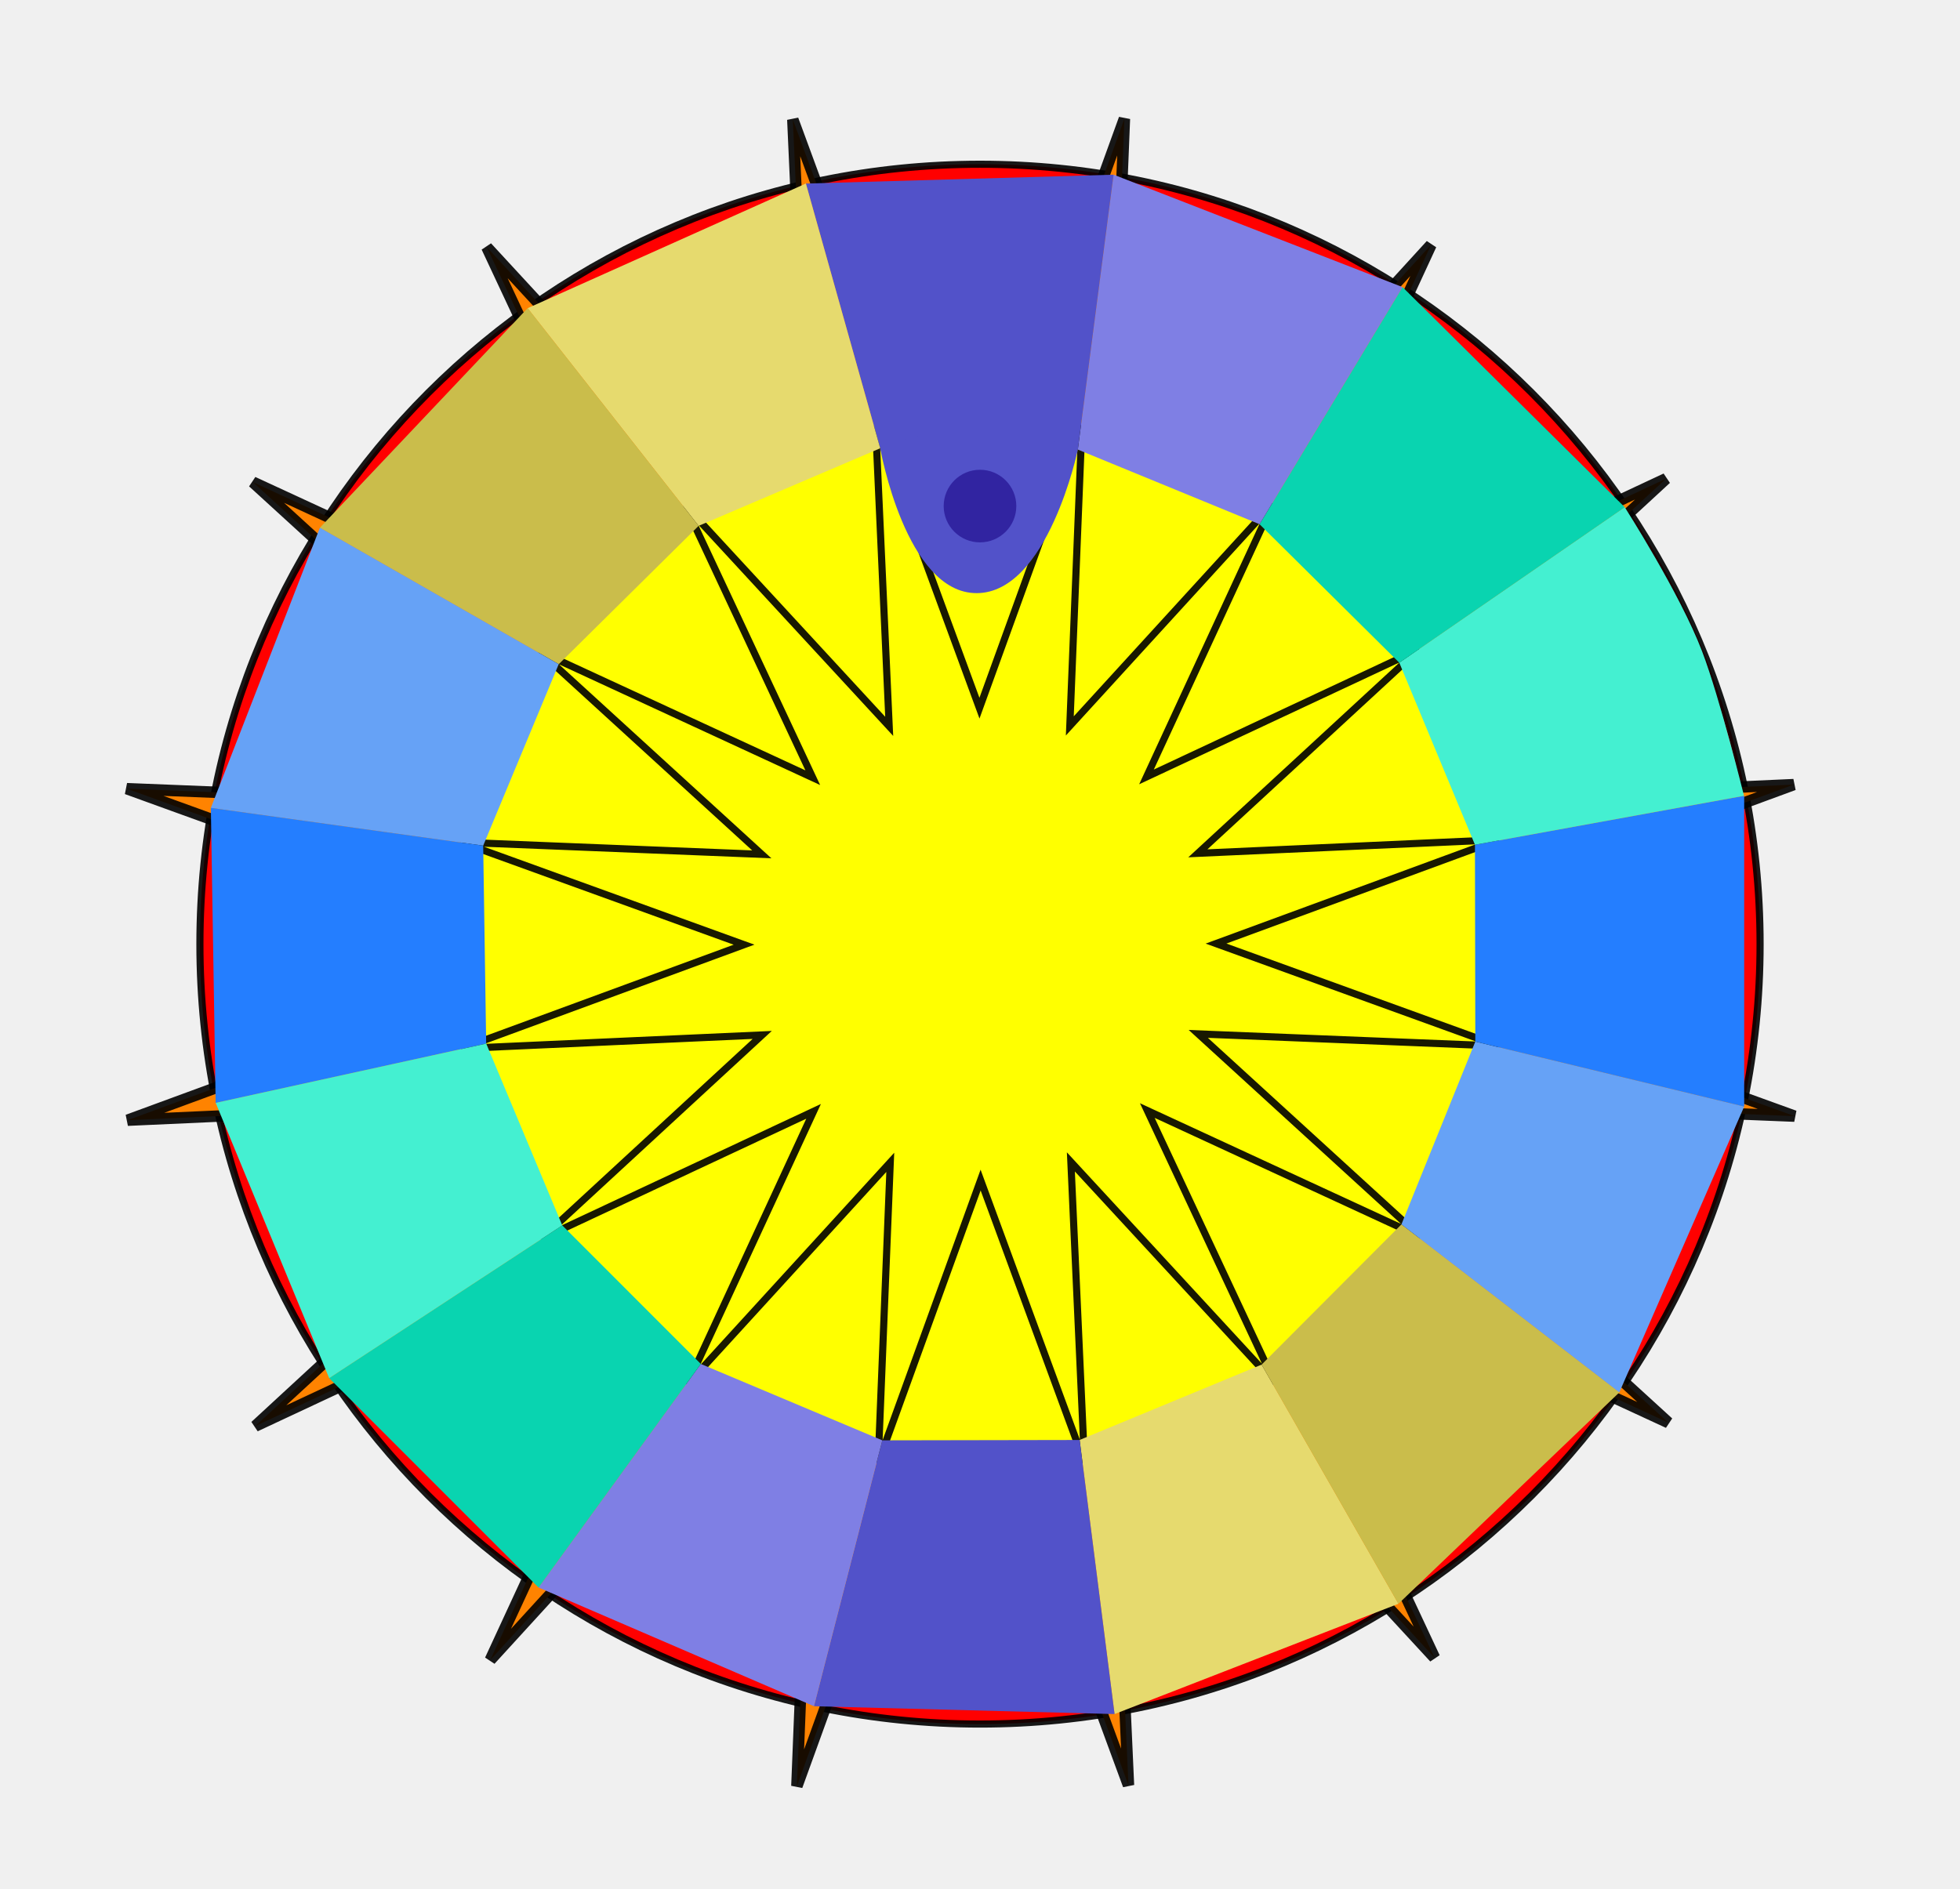
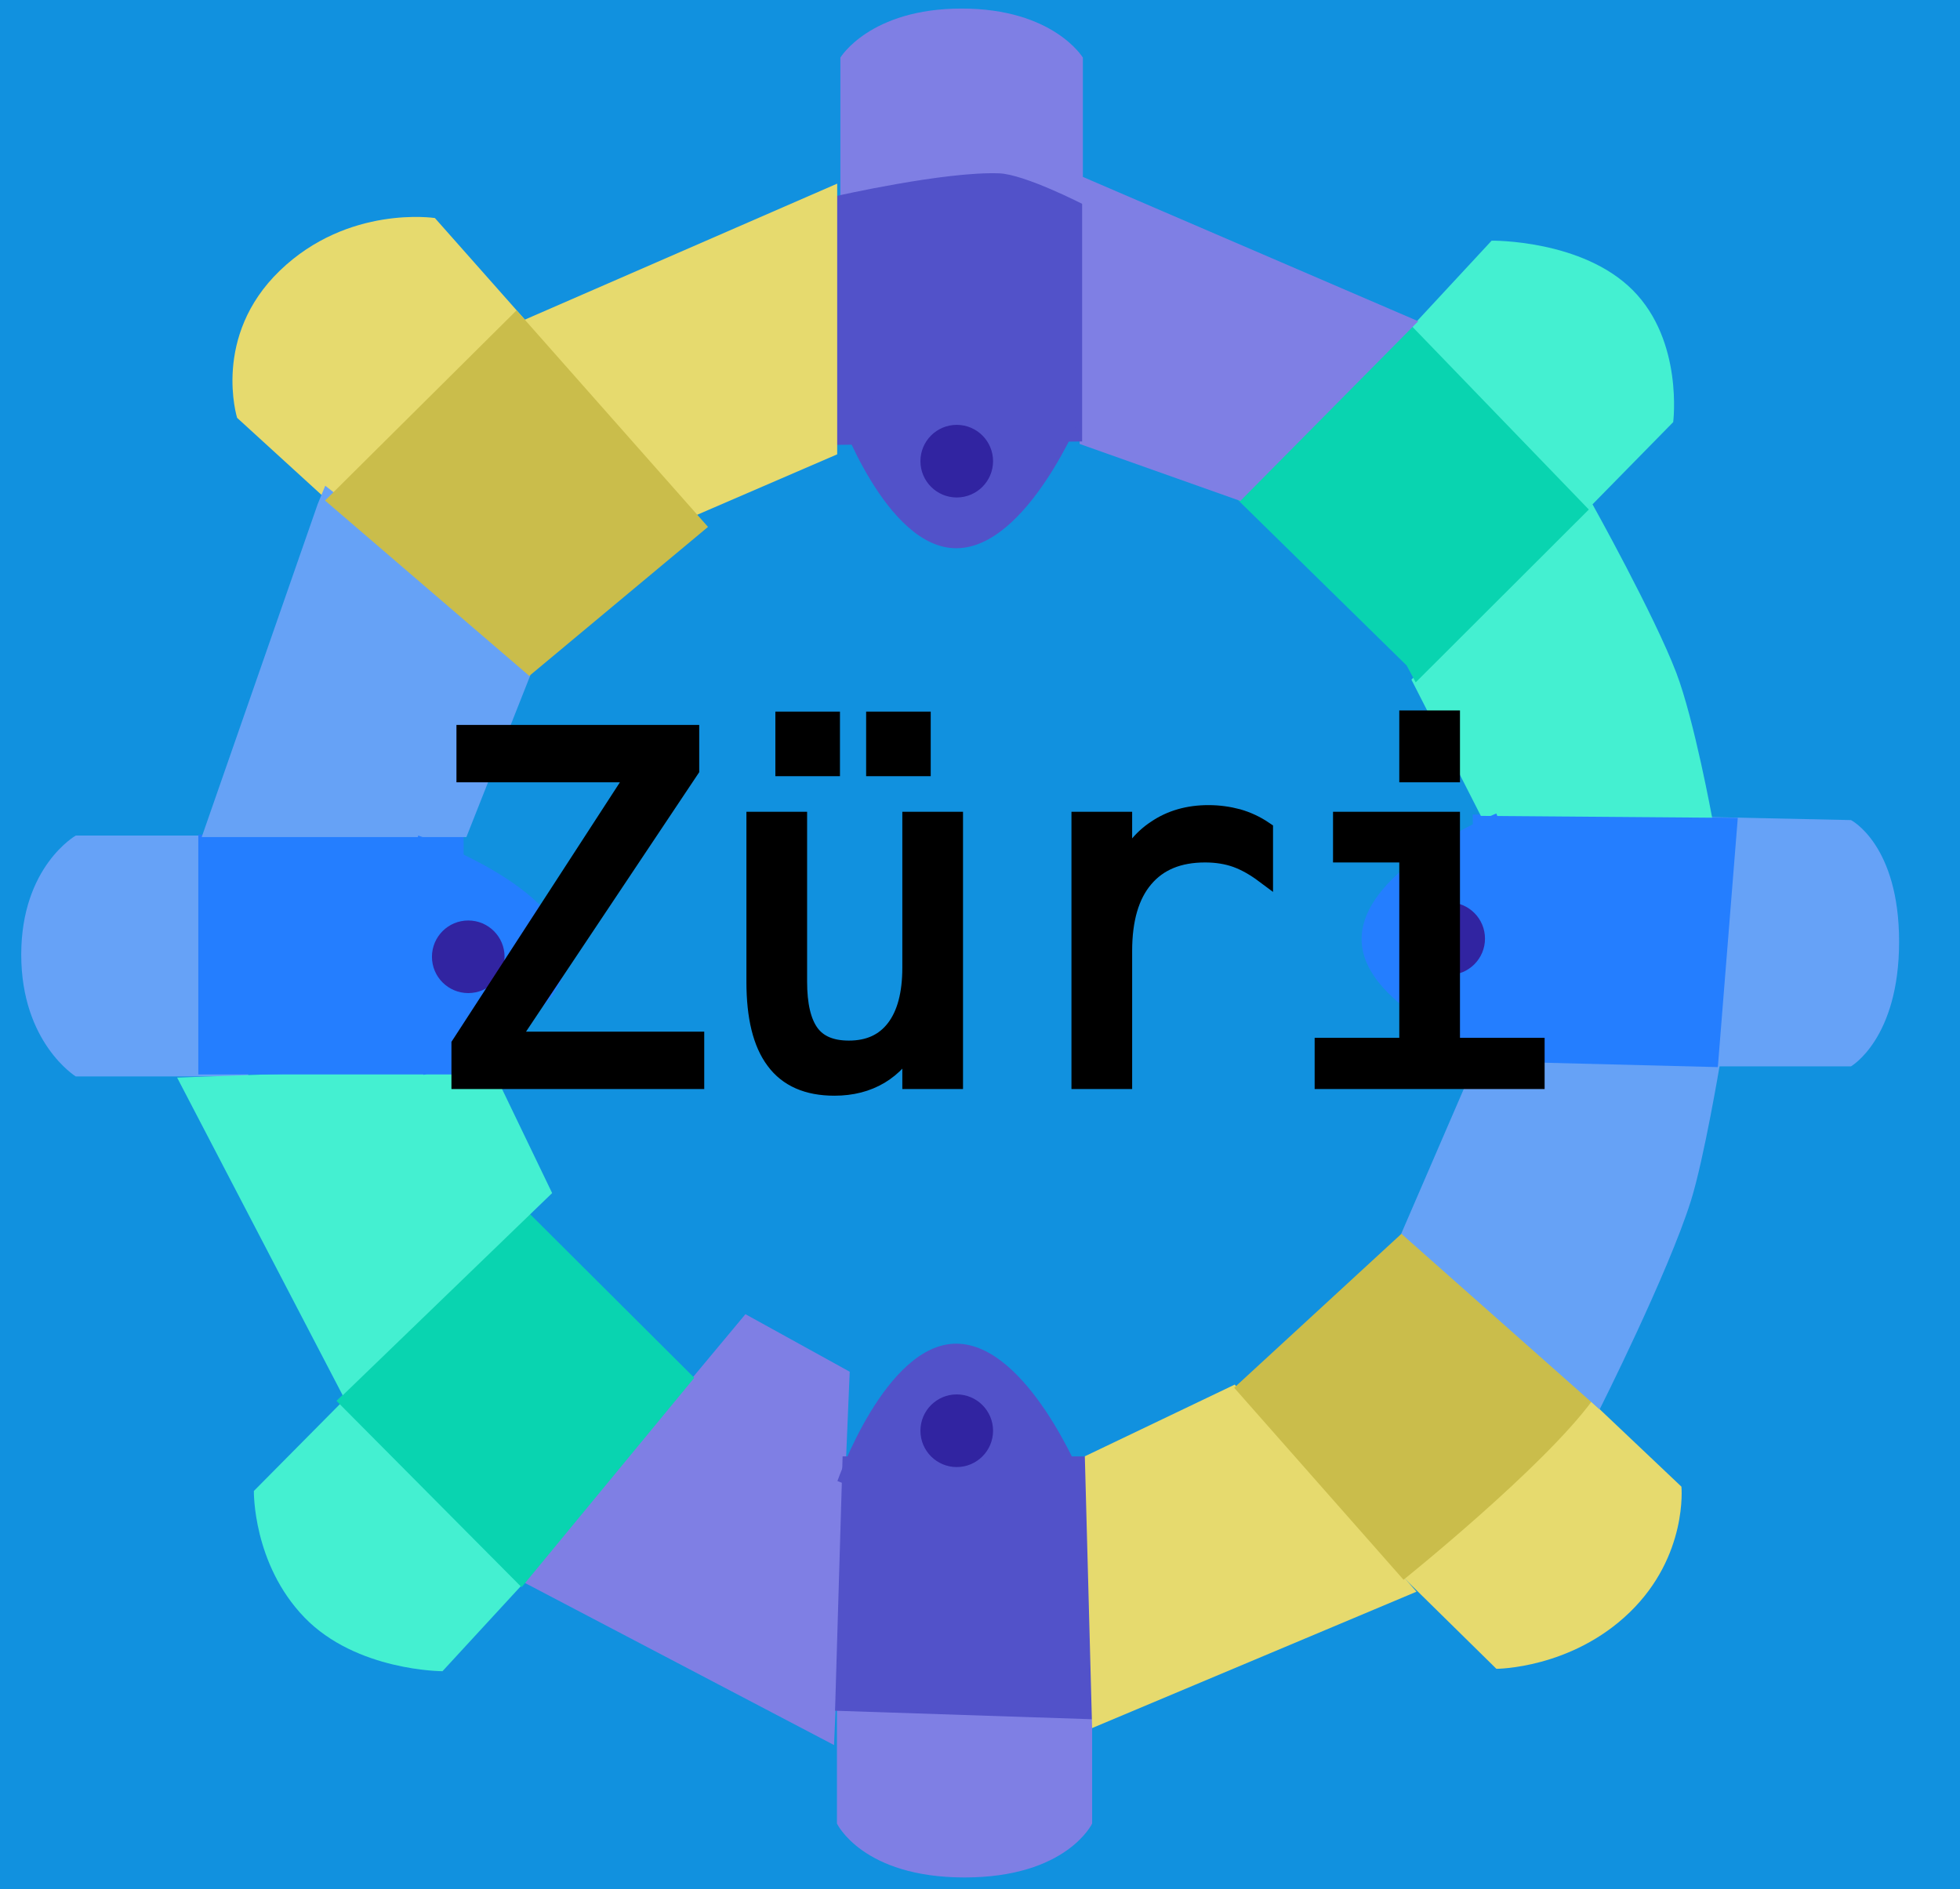
<svg xmlns="http://www.w3.org/2000/svg" xmlns:xlink="http://www.w3.org/1999/xlink" width="55px" height="53px" viewBox="1391 243 55 53" version="1.1" id="svg90">
  <defs id="defs4">
    <ellipse cx="21.447" cy="21.557" rx="21.142" ry="21.149" id="ellipse2" />
-     <mask id="mask24" fill="white">
-       <use height="100%" width="100%" y="0" x="0" id="use22" xlink:href="#path-1" />
-     </mask>
  </defs>
-   <circle style="opacity:1;fill:#ff0000;fill-opacity:1;stroke:#000000;stroke-width:0.2;stroke-linecap:round;stroke-miterlimit:4;stroke-dasharray:none;stroke-dashoffset:0;stroke-opacity:0.906" id="path4710" cx="1418.5" cy="269.5" r="21.89" />
-   <path style="opacity:1;fill:#ff8300;fill-opacity:1;stroke:#000000;stroke-width:0.321;stroke-linecap:round;stroke-miterlimit:4;stroke-dasharray:none;stroke-dashoffset:0;stroke-opacity:0.906" id="path4727-6" d="m 1441.355,274.327 -13.556,-0.546 10.017,9.15 -12.315,-5.692 5.752,12.287 -9.199,-9.972 0.612,13.553 -4.683,-12.733 -4.621,12.756 0.546,-13.556 -9.15,10.017 5.692,-12.315 -12.287,5.752 9.972,-9.199 -13.553,0.612 12.733,-4.683 -12.756,-4.621 13.556,0.546 -10.017,-9.15 12.315,5.692 -5.752,-12.287 9.2,9.972 -0.613,-13.553 4.683,12.733 4.621,-12.756 -0.546,13.556 9.15,-10.017 -5.692,12.315 12.287,-5.752 -9.972,9.199 13.553,-0.612 -12.733,4.683 z" />
-   <circle style="opacity:1;fill:#ffff00;fill-opacity:1;stroke:#000000;stroke-width:0.2;stroke-linecap:round;stroke-miterlimit:4;stroke-dasharray:none;stroke-dashoffset:0;stroke-opacity:0.906" id="path4710-3" cx="1418.5" cy="269.5" r="14.322" />
-   <rect id="rect3766" width="55" height="53" x="1332.39" y="243.064" style="fill:#1191df;fill-opacity:1;stroke-width:1.029" />
-   <g id="g4689" transform="translate(-54.61192,20.05231)">
-     <path style="fill:#66a2f7;fill-rule:evenodd;stroke:none;stroke-width:1" id="path6" d="m 1397.835,266.452 0.132,6.762 h -4.841 c 0,0 -1.531,-0.944 -1.531,-3.419 0,-2.475 1.531,-3.342 1.531,-3.342 z" />
-     <path style="fill:#44f0d1;fill-rule:evenodd;stroke:none;stroke-width:1" id="path8" d="m 1401.002,281.942 5.222,4.917 -2.807,3.048 c 0,0 -2.415,0 -3.873,-1.508 -1.458,-1.508 -1.42,-3.552 -1.42,-3.552 z" />
-     <path style="fill:#7f7fe4;fill-rule:evenodd;stroke:none;stroke-width:1" id="path10" d="m 1414.486,290.334 v 3.849 c 0,0 0.712,1.513 3.58,1.513 2.868,0 3.58,-1.513 3.58,-1.513 v -3.746 z" />
-     <path style="fill:#e6da6e;fill-rule:evenodd;stroke:none;stroke-width:1" id="path12" d="m 1429.832,286.733 3.158,3.107 c 0,0 2.106,0 3.743,-1.587 1.637,-1.587 1.45,-3.526 1.45,-3.526 l -3.086,-2.924 z" />
-     <path style="fill:#66a2f7;fill-rule:evenodd;stroke:none;stroke-width:1" id="path14" d="m 1438.989,272.93 v -6.997 l 3.952,0.085 c 0,0 1.351,0.686 1.351,3.414 0,2.728 -1.351,3.499 -1.351,3.499 z" />
-     <path style="fill:#44f0d1;fill-rule:evenodd;stroke:none;stroke-width:1" id="path16" d="m 1432.857,249.755 c 0,0 2.543,-0.037 3.964,1.393 1.421,1.43 1.131,3.7 1.131,3.7 l -2.925,2.981 c 0,0 -4.948,-4.745 -5.114,-4.9" />
-     <path style="fill:#7f7fe4;fill-rule:evenodd;stroke:none;stroke-width:1" id="path18" d="m 1414.582,249.44 v -4.823 c 0,0 0.829,-1.377 3.403,-1.377 2.574,0 3.403,1.377 3.403,1.377 v 4.603 z" />
-     <path style="fill:#e6da6e;fill-rule:evenodd;stroke:none;stroke-width:1" id="path20" d="m 1397.653,254.728 c 0,0 -0.715,-2.288 1.203,-4.135 1.918,-1.847 4.348,-1.473 4.348,-1.473 l 3.086,3.484 -5.134,5.323 z" />
+   <rect id="rect3766" width="56.572" height="56.572" x="1389.877" y="241" style="fill:#1191df;stroke-width:1.029;fill-opacity:1" />
+   <g stroke="none" stroke-width="1" fill="none" fill-rule="evenodd" transform="translate(1391, 243)" id="g88">
+     <g transform="translate(0.101887, 0)" id="g62">
+       <path d="M6.733,23.452 L6.866,30.214 L2.025,30.214 C2.025,30.214 0.494,29.27 0.494,26.795 C0.494,24.319 2.025,23.452 2.025,23.452 L6.733,23.452 Z" fill="#66A2F7" id="path6" />
+       <path d="M9.9,38.942 L15.122,43.859 L12.315,46.907 C12.315,46.907 9.9,46.907 8.442,45.399 C6.985,43.892 7.022,41.848 7.022,41.848 L9.9,38.942 Z" fill="#44F0D1" id="path8" />
+       <path d="M23.384,47.334 L23.384,51.183 C23.384,51.183 24.096,52.696 26.964,52.696 C29.832,52.696 30.545,51.183 30.545,51.183 L30.545,47.437 L23.384,47.334 Z" fill="#7F7FE4" id="path10" />
+       <path d="M38.731,43.733 L41.889,46.84 C41.889,46.84 43.995,46.84 45.631,45.253 C47.268,43.665 47.081,41.727 47.081,41.727 L43.995,38.803 L38.731,43.733 Z" fill="#E6DA6E" id="path12" />
+       <path d="M47.887,29.93 L47.887,22.933 L51.839,23.018 C51.839,23.018 53.189,23.704 53.189,26.431 C53.189,29.159 51.839,29.93 51.839,29.93 L47.887,29.93 Z" fill="#66A2F7" id="path14" />
+       <path d="M41.755,6.755 C41.755,6.755 44.298,6.718 45.719,8.148 C47.14,9.578 46.85,11.848 46.85,11.848 L43.925,14.829 C43.925,14.829 38.978,10.084 38.812,9.929" fill="#44F0D1" id="path16" />
+       <path d="M23.48,6.44 L23.48,1.617 C23.48,1.617 24.308,0.24 26.883,0.24 C29.457,0.24 30.285,1.617 30.285,1.617 L30.285,6.22 L23.48,6.44 Z" fill="#7F7FE4" id="path18" />
+       <path d="M6.552,11.728 C6.552,11.728 5.836,9.44 7.754,7.593 C9.672,5.745 12.102,6.12 12.102,6.12 L15.187,9.604 L10.054,14.927 L6.552,11.728 Z" fill="#E6DA6E" id="path20" />
+       <g transform="translate(5.603774, 5.096154)" id="g60">
+         <mask fill="white" id="mask24">
+           <use xlink:href="#path-1" id="use22" />
+         </mask>
+         <g id="g26" />
+         <polygon fill="#7F7FE4" mask="url(#mask-2)" points="8.958 39.299 15.212 31.79 18.138 33.405 17.699 43.884" id="polygon28" />
+         <polygon fill="#09D4B0" mask="url(#mask-2)" points="8.931 39.454 13.777 33.576 9.156 28.97 3.736 34.223" id="polygon30" />
+         <polygon fill="#44F0D1" mask="url(#mask-2)" points="3.911 34.068 9.788 28.391 8.075 24.832 -0.735 25.15" id="polygon32" />
+         <polygon fill="#247EFF" mask="url(#mask-2)" points="-0.141 25.061 7.304 25.061 7.304 18.33 -0.141 18.33" id="polygon34" />
+         <path d="M7.382,18.398 L9.252,13.665 C9.252,13.665 5.435,10.075 3.421,8.537 L3.209,9.053 L-0.045,18.398 L7.382,18.398 Z" fill="#66A2F6" mask="url(#mask-2)" id="path36" />
+         <polygon fill="#5252C9" mask="url(#mask-2)" points="17.727 42.92 24.998 43.161 24.768 35.781 17.939 35.781" id="polygon38" />
+         <polygon fill="#E6DA6E" mask="url(#mask-2)" points="24.736 35.779 28.943 33.766 34.044 39.579 24.94 43.407" id="polygon40" />
+         <path d="M33.679,39.244 C33.679,39.244 37.593,36.104 38.985,34.204 L33.679,29.48 L28.927,33.855 L33.679,39.244 Z" fill="#CABD4B" mask="url(#mask-2)" id="path42" />
+         <path d="M33.615,29.53 L35.739,24.614 L42.559,24.762 C42.559,24.762 42.114,27.423 41.744,28.605 C41.107,30.635 39.182,34.463 39.182,34.463 L33.615,29.53 Z" fill="#66A2F6" mask="url(#mask-2)" id="path44" />
+         <polygon fill="#247EFF" mask="url(#mask-2)" points="35.723 24.684 35.62 17.765 43.059 17.859 42.499 24.855" id="polygon46" />
+         <path d="M35.849,17.804 L33.9,13.979 L38.98,9.055 C38.98,9.055 40.716,12.17 41.332,13.784 C41.836,15.103 42.339,17.855 42.339,17.855 L35.849,17.804 Z" fill="#44F0D1" mask="url(#mask-2)" id="path48" />
+         <polyline fill="#09D4B0" mask="url(#mask-2)" points="33.766 13.582 29.038 8.943 33.766 3.908 38.879 9.205 34.021 14.056" id="polyline50" />
+         <polygon fill="#7F7FE4" mask="url(#mask-2)" points="29.1 8.964 34.092 3.92 24.59 -0.17 24.59 7.364" id="polygon52" />
+         <path d="M24.66,7.294 L17.748,7.391 L17.748,0.409 C17.748,0.409 20.805,-0.288 22.332,-0.231 C23.041,-0.205 24.66,0.625 24.66,0.625 L24.66,7.294 Z" fill="#5252C9" mask="url(#mask-2)" id="path54" />
+         <polygon fill="#E6DA6E" mask="url(#mask-2)" points="13.785 9.384 17.787 7.656 17.787 0.058 8.814 3.966" id="polygon56" />
+         <polygon fill="#CABD4B" mask="url(#mask-2)" points="9.147 13.875 14.162 9.693 8.789 3.615 3.416 8.953" id="polygon58" />
+       </g>
+     </g>
+     <g transform="translate(23.02642, 10.70192)" id="g68">
+       <path d="M3.814,0.107 C2.212,0.107 0.473,0.831 0.473,0.831 C0.473,0.831 1.821,4.696 3.814,4.686 C5.807,4.676 7.334,0.905 7.334,0.905 C7.334,0.905 5.417,0.107 3.814,0.107 Z" fill="#5252C9" id="path64" />
+       <ellipse fill="#3124A1" cx="3.821" cy="2.242" rx="1.019" ry="1.019" id="ellipse66" />
+     </g>
+     <g transform="translate(27.02642, 39.9) scale(1, -1) translate(-27.02642, -39.9) translate(23.02642, 37.4)" id="g74">
+       <path d="M3.814,0.107 C2.212,0.107 0.473,0.831 0.473,0.831 C0.473,0.831 1.821,4.696 3.814,4.686 C5.807,4.676 7.334,0.905 7.334,0.905 C7.334,0.905 5.417,0.107 3.814,0.107 Z" fill="#5252C9" id="path70" />
+       <path d="M3.821,3.262 C4.383,3.262 4.84,2.805 4.84,2.242 C4.84,1.679 4.383,1.223 3.821,1.223 C3.258,1.223 2.802,1.679 2.802,2.242 C2.802,2.805 3.258,3.262 3.821,3.262 Z" fill="#3124A1" id="path72" />
+     </g>
+     <g transform="translate(40.3937, 26.16619) scale(1, -1) rotate(-270) translate(-40.3937, -26.16619) translate(36.3937, 23.66619)" id="g80">
+       <path d="M3.814,0.107 C2.212,0.107 0.473,0.831 0.473,0.831 C0.473,0.831 1.821,4.696 3.814,4.686 C5.807,4.676 7.334,0.905 7.334,0.905 C7.334,0.905 5.417,0.107 3.814,0.107 Z" fill="#247EFF" id="path76" />
+       <ellipse fill="#3124A1" cx="3.821" cy="2.242" rx="1.019" ry="1.019" id="ellipse78" />
+     </g>
+     <g transform="translate(13.39807, 26.6758) scale(-1, -1) rotate(-270) translate(-13.39807, -26.6758) translate(9.398066, 24.1758)" id="g86">
+       <path d="M3.814,0.408 C2.212,0.408 0.505,0.99 0.505,0.99 C0.505,0.99 1.821,4.997 3.814,4.987 C5.807,4.977 7.224,0.837 7.224,0.837 C7.224,0.837 5.417,0.408 3.814,0.408 Z" fill="#247EFF" id="path82" />
+       <ellipse fill="#3124A1" cx="3.821" cy="2.242" rx="1.019" ry="1.019" id="ellipse84" />
+     </g>
  </g>
-   <g style="fill:none;fill-rule:evenodd;stroke:none;stroke-width:1" id="g26" transform="translate(1397.338,247.6755)" />
-   <g id="g4787" transform="translate(-0.875,57.875)">
-     <polygon transform="translate(1392.76,257.6856)" mask="url(#mask-2)" points="8.958,39.299 15.212,31.79 18.138,33.405 17.699,43.884 " id="polygon28" style="fill:#7f7fe4;fill-rule:evenodd;stroke:none;stroke-width:1" />
-     <polygon transform="translate(1390.488,254.4152)" mask="url(#mask-2)" points="8.931,39.454 13.777,33.576 9.156,28.97 3.736,34.223 " id="polygon30" style="fill:#09d4b0;fill-rule:evenodd;stroke:none;stroke-width:1" />
-     <polygon transform="translate(1388.543,252.1392)" mask="url(#mask-2)" points="3.911,34.068 9.788,28.391 8.075,24.832 -0.735,25.15 " id="polygon32" style="fill:#44f0d1;fill-rule:evenodd;stroke:none;stroke-width:1" />
-     <polygon transform="matrix(1.037585,0,0,1.233746,1388.447,242.889)" mask="url(#mask-2)" points="7.304,18.33 -0.141,18.33 -0.141,25.061 7.304,25.061 " id="polygon34" style="fill:#247eff;fill-rule:evenodd;stroke:none;stroke-width:1" />
-     <polygon transform="translate(1396.518,256.9237)" mask="url(#mask-2)" points="24.998,43.161 24.768,35.781 17.939,35.781 17.727,42.92 " id="polygon38" style="fill:#5252c9;fill-rule:evenodd;stroke:none;stroke-width:1" />
-     <polygon transform="translate(1399.982,256.1215)" mask="url(#mask-2)" points="24.736,35.779 28.943,33.766 34.044,39.579 24.94,43.407 " id="polygon40" style="fill:#e6da6e;fill-rule:evenodd;stroke:none;stroke-width:1" />
-     <polygon transform="translate(1405.841,248.0289)" mask="url(#mask-2)" points="35.723,24.684 35.62,17.765 43.059,17.859 42.499,24.855 " id="polygon46" style="fill:#247eff;fill-rule:evenodd;stroke:none;stroke-width:1" />
-     <polyline transform="translate(1402.638,241.8512)" mask="url(#mask-2)" points="33.766 13.582 29.038 8.943 33.766 3.908 38.879 9.205 34.021 14.056" id="polyline50" style="fill:#09d4b0;fill-rule:evenodd;stroke:none;stroke-width:1" />
-     <polygon transform="translate(1400.142,240.8367)" mask="url(#mask-2)" points="29.1,8.964 34.092,3.92 24.59,-0.17 24.59,7.364 " id="polygon52" style="fill:#7f7fe4;fill-rule:evenodd;stroke:none;stroke-width:1" />
-     <polygon transform="translate(1392.995,240.8823)" mask="url(#mask-2)" points="13.785,9.384 17.787,7.656 17.787,0.058 8.814,3.966 " id="polygon56" style="fill:#e6da6e;fill-rule:evenodd;stroke:none;stroke-width:1" />
-     <polygon transform="translate(1390.26,241.3496)" mask="url(#mask-2)" points="9.147,13.875 14.162,9.693 8.789,3.615 3.416,8.953 " id="polygon58" style="fill:#cabd4b;fill-rule:evenodd;stroke:none;stroke-width:1" />
-   </g>
-   <g style="fill:none;fill-rule:evenodd;stroke:none;stroke-width:1" id="g74" transform="matrix(1,0,0,-1,1459.364,310.9493)">
-     <path style="fill:#5252c9" id="path70" d="m 3.814,0.107 c -1.602,0 -3.341,0.724 -3.341,0.724 0,0 1.348,3.866 3.341,3.856 C 5.807,4.676 7.334,0.905 7.334,0.905 c 0,0 -1.918,-0.799 -3.52,-0.799 z" />
-     <path style="fill:#3124a1" id="path72" d="m 3.821,3.262 c 0.563,0 1.019,-0.456 1.019,-1.019 0,-0.563 -0.456,-1.019 -1.019,-1.019 -0.563,0 -1.019,0.456 -1.019,1.019 0,0.563 0.456,1.019 1.019,1.019 z" />
-   </g>
-   <g style="fill:none;fill-rule:evenodd;stroke:none;stroke-width:1" id="g80" transform="matrix(0,-1,-1,0,1479.231,298.7155)">
-     <path style="fill:#247eff" id="path76" d="m 3.814,0.107 c -1.602,0 -3.341,0.724 -3.341,0.724 0,0 1.348,3.866 3.341,3.856 C 5.807,4.676 7.334,0.905 7.334,0.905 c 0,0 -1.918,-0.799 -3.52,-0.799 z" />
-     <ellipse style="fill:#3124a1" id="ellipse78" ry="1.019" rx="1.019" cy="2.242" cx="3.821" />
-   </g>
-   <g style="fill:none;fill-rule:evenodd;stroke:none;stroke-width:1" id="g86" transform="rotate(-90,873.2302,-574.0051)">
-     <path style="fill:#247eff" id="path82" d="m 3.814,0.408 c -1.602,0 -3.309,0.582 -3.309,0.582 0,0 1.316,4.008 3.309,3.998 1.993,-0.01 3.41,-4.15 3.41,-4.15 0,0 -1.808,-0.429 -3.41,-0.429 z" />
-     <ellipse style="fill:#3124a1" id="ellipse84" ry="1.019" rx="1.019" cy="2.242" cx="3.821" />
-   </g>
-   <text xml:space="preserve" style="font-style:normal;font-variant:normal;font-weight:normal;font-stretch:normal;font-size:13.333px;line-height:1.25;font-family:monospace;-inkscape-font-specification:monospace;letter-spacing:0px;word-spacing:0px;fill:#000000;fill-opacity:1;stroke:#000000;stroke-width:0.5;stroke-miterlimit:4;stroke-dasharray:none;stroke-opacity:1" x="1446.489" y="274.801" id="text3770">
-     <tspan id="tspan3768" x="1446.489" y="274.801">Züri</tspan>
+   <text xml:space="preserve" style="font-style:normal;font-variant:normal;font-weight:normal;font-stretch:normal;font-size:13.333px;line-height:1.25;font-family:monospace;-inkscape-font-specification:monospace;letter-spacing:0px;word-spacing:0px;fill:#000000;fill-opacity:1;stroke:#000000;stroke-width:0.5;stroke-miterlimit:4;stroke-dasharray:none;stroke-opacity:1;" x="1402.903" y="273.318" id="text3770">
+     <tspan id="tspan3768" x="1402.903" y="273.318">Züri</tspan>
  </text>
-   <path style="opacity:1;fill:#ffff00;fill-opacity:1;stroke:#000000;stroke-width:0.2;stroke-linecap:round;stroke-miterlimit:4;stroke-dasharray:none;stroke-dashoffset:0;stroke-opacity:0.906" id="path4727" d="m 1433.061,272.359 -8.436,-0.34 6.233,5.694 -7.663,-3.542 3.58,7.646 -5.725,-6.205 0.381,8.434 -2.914,-7.924 -2.875,7.938 0.34,-8.436 -5.694,6.233 3.542,-7.664 -7.646,3.58 6.205,-5.725 -8.434,0.381 7.924,-2.914 -7.938,-2.875 8.436,0.34 -6.233,-5.694 7.663,3.542 -3.58,-7.646 5.725,6.205 -0.381,-8.434 2.914,7.924 2.875,-7.938 -0.34,8.436 5.694,-6.233 -3.542,7.664 7.646,-3.58 -6.205,5.725 8.434,-0.381 -7.924,2.914 z" />
-   <path style="fill:#e6da6e;fill-rule:evenodd;stroke:none;stroke-width:1px;stroke-linecap:butt;stroke-linejoin:miter;stroke-opacity:1;fill-opacity:1" d="m 1426.402,281.302 -5.106,2.114 0.98,7.694 7.966,-3.096 z" id="path4756" />
-   <path style="fill:#cabd4b;fill-rule:evenodd;stroke:none;stroke-width:1" id="path42" mask="url(#mask-2)" d="m 1430.242,288.014 6.199,-5.933 -6.114,-4.716 -3.925,3.937 z" />
-   <path style="fill:#66a2f6;fill-rule:evenodd;stroke:none;stroke-width:1" id="path44" mask="url(#mask-2)" d="m 1430.326,277.365 2.073,-5.13 7.545,1.824 -3.504,8.022 z" />
-   <path style="fill:#247eff;fill-rule:evenodd;stroke:none;stroke-width:1px;stroke-linecap:butt;stroke-linejoin:miter;stroke-opacity:1;fill-opacity:1" d="m 1432.389,266.71 0.01,5.525 7.545,1.824 -0,-8.722 z" id="path4754" />
-   <path style="fill:#44f0d1;fill-rule:evenodd;stroke:none;stroke-width:1" id="path48" mask="url(#mask-2)" d="m 1432.389,266.71 -2.123,-5.11 6.326,-4.365 c 0,0 1.553,2.427 2.169,4.041 0.504,1.319 1.178,4.06 1.178,4.06 z" />
-   <path style="fill:#09d4b0;fill-rule:evenodd;stroke:none;stroke-width:1px;stroke-linecap:butt;stroke-linejoin:miter;stroke-opacity:1;fill-opacity:1" d="m 1430.357,251.058 6.235,6.178 -6.326,4.365 -3.921,-3.887 z" id="path4752" />
-   <path style="fill:#7f7fe4;fill-rule:evenodd;stroke:none;stroke-width:1px;stroke-linecap:butt;stroke-linejoin:miter;stroke-opacity:1;fill-opacity:1" d="m 1421.245,255.619 5.1,2.095 4.012,-6.656 -8.109,-3.156 z" id="path4750" />
-   <path style="fill:#5252c9;fill-rule:evenodd;stroke:none;stroke-width:1" id="path54" mask="url(#mask-2)" d="m 1421.245,255.619 -5.546,-0.036 -2.086,-7.431 8.635,-0.249 z" />
-   <path style="fill:#e6da6e;fill-rule:evenodd;stroke:none;stroke-width:1px;stroke-linecap:butt;stroke-linejoin:miter;stroke-opacity:1;fill-opacity:1" d="m 1405.806,251.65 7.808,-3.499 2.086,7.431 -5.095,2.177 z" id="path4748" />
-   <path style="fill:#cabd4b;fill-rule:evenodd;stroke:none;stroke-width:1px;stroke-linecap:butt;stroke-linejoin:miter;stroke-opacity:1;fill-opacity:1" d="m 1399.977,257.811 5.829,-6.161 4.799,6.109 -3.926,3.883 z" id="path4746" />
-   <path style="fill:#66a2f6;fill-rule:evenodd;stroke:none;stroke-width:1" id="path36" mask="url(#mask-2)" d="m 1404.559,266.735 2.119,-5.093 -6.701,-3.831 -3.06,7.864 z" />
-   <path style="fill:#247eff;fill-rule:evenodd;stroke:none;stroke-width:1px;stroke-linecap:butt;stroke-linejoin:miter;stroke-opacity:1;fill-opacity:1" d="m 1404.643,272.292 -0.084,-5.557 -7.642,-1.06 0.135,8.281 z" id="path4744" />
-   <path style="fill:#5252c9;fill-rule:evenodd;stroke:none;stroke-width:1px;stroke-linecap:butt;stroke-linejoin:miter;stroke-opacity:1;fill-opacity:1" d="m 1421.296,283.417 -5.537,0.01 -1.918,7.463 8.435,0.22 z" id="path4766" />
-   <path style="fill:#7f7fe4;fill-opacity:1;fill-rule:evenodd;stroke:none;stroke-width:1px;stroke-linecap:butt;stroke-linejoin:miter;stroke-opacity:1" d="m 1413.841,290.89 -7.729,-3.332 4.553,-6.275 5.094,2.144 z" id="path4770" />
-   <path style="fill:#09d4b0;fill-rule:evenodd;stroke:none;stroke-width:1px;stroke-linecap:butt;stroke-linejoin:miter;stroke-opacity:1;fill-opacity:1" d="m 1406.112,287.558 -5.875,-5.877 6.541,-4.287 3.888,3.889 z" id="path4772" />
-   <path style="fill:#44f0d1;fill-rule:evenodd;stroke:none;stroke-width:1px;stroke-linecap:butt;stroke-linejoin:miter;stroke-opacity:1;fill-opacity:1" d="m 1400.237,281.681 -3.184,-7.725 7.591,-1.664 2.134,5.102 z" id="path4774" />
-   <path d="m 1418.411,255.068 c -1.602,0 -2.711,0.515 -2.711,0.515 0,0 0.718,4.075 2.711,4.065 1.993,-0.01 2.835,-4.028 2.835,-4.028 0,0 -1.232,-0.551 -2.835,-0.551 z" id="path64" style="fill:#5252c9;fill-rule:evenodd;stroke:none;stroke-width:1" />
-   <ellipse cx="1418.5" cy="257.204" rx="1.019" ry="1.019" id="ellipse66" style="fill:#3124a1;fill-rule:evenodd;stroke:none;stroke-width:1" />
</svg>
